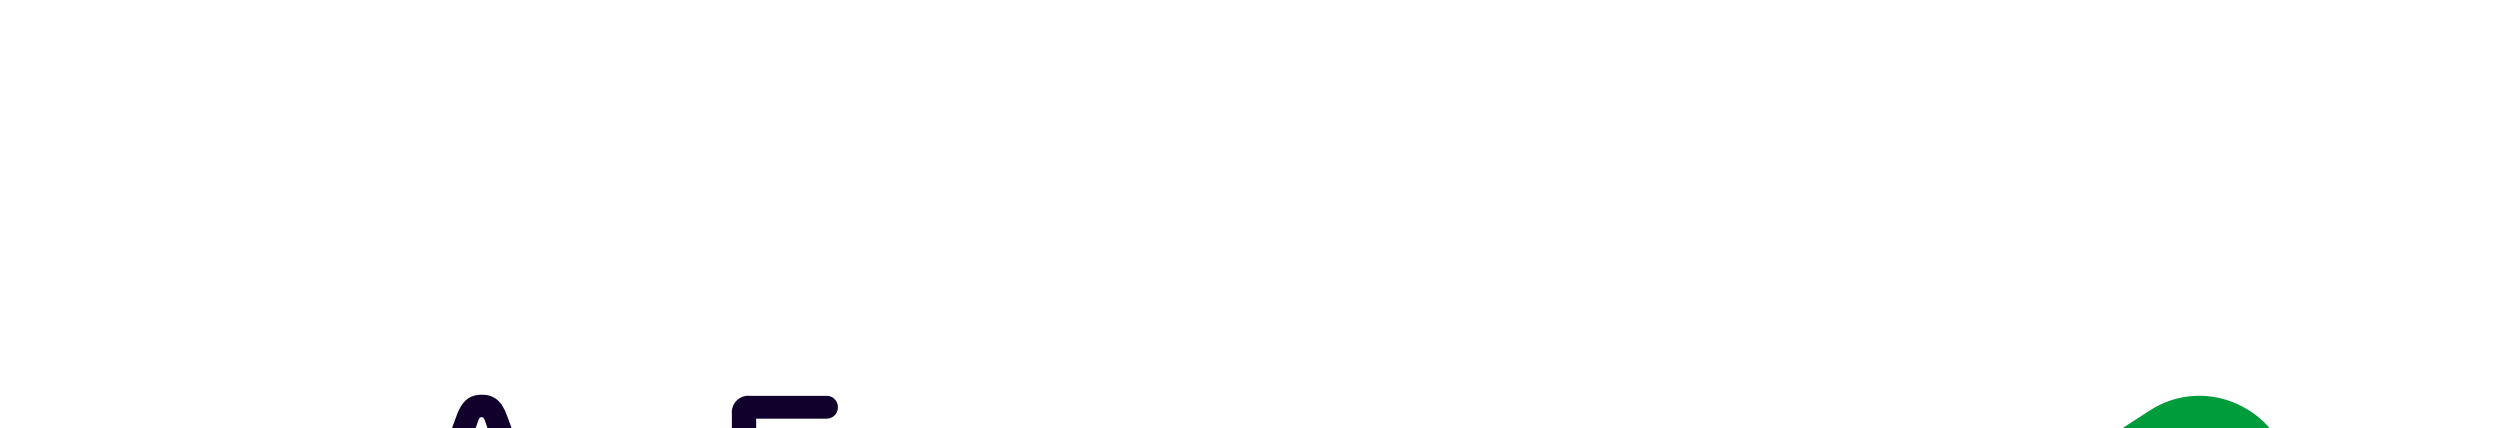
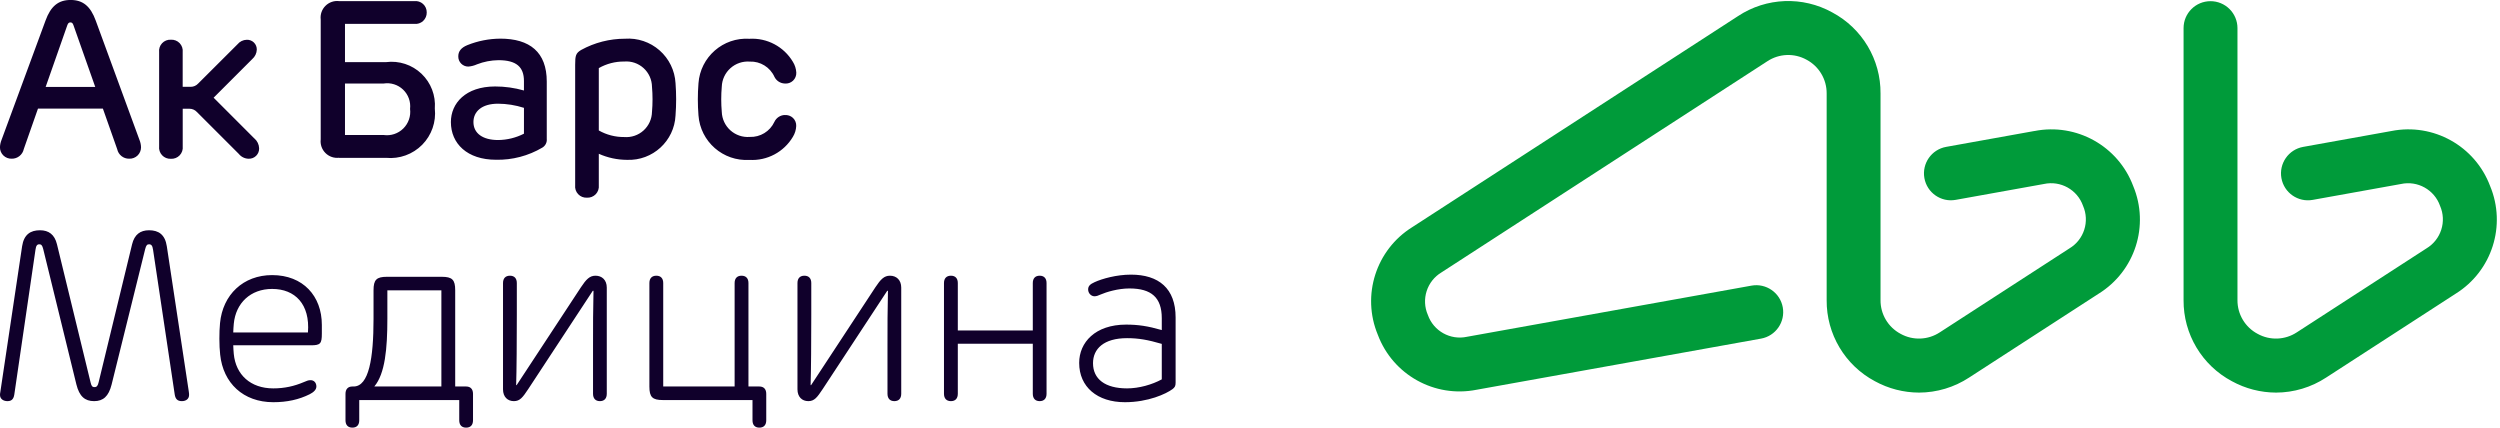
<svg xmlns="http://www.w3.org/2000/svg" width="152px" height="26px" viewBox="0 0 152 26" version="1.1">
  <g id="TV" stroke="none" stroke-width="1" fill="none" fill-rule="evenodd">
-     <g id="TV_DOCTOR">
+     <g id="TV_DOCTOR" transform="translate(-25, -24)">
      <g id="Header">
        <g id="Bg">
          <g id="Logo" transform="translate(24, 23)">
            <path d="M124.691,8.965 L119.325,9.93 C118.435,10.09 117.844,10.94 118.003,11.83 C118.163,12.72 119.013,13.311 119.903,13.152 L125.269,12.187 C126.283,11.966 127.303,12.534 127.648,13.513 C128.064,14.463 127.708,15.574 126.818,16.105 L118.942,21.205 C118.226,21.677 117.307,21.713 116.556,21.297 C115.798,20.894 115.328,20.103 115.336,19.245 L115.336,6.686 C115.353,4.625 114.223,2.726 112.405,1.757 C110.603,0.758 108.395,0.842 106.675,1.977 L86.866,14.81 C84.66,16.184 83.773,18.954 84.771,21.354 C85.683,23.787 88.222,25.202 90.771,24.698 L108.071,21.588 C108.961,21.428 109.552,20.578 109.393,19.688 C109.233,18.798 108.383,18.207 107.493,18.366 L90.193,21.476 C89.18,21.697 88.16,21.129 87.815,20.151 C87.399,19.201 87.756,18.089 88.647,17.558 L108.455,4.724 C109.171,4.252 110.091,4.216 110.841,4.632 C111.598,5.036 112.068,5.827 112.061,6.685 L112.061,19.248 C112.044,21.308 113.174,23.208 114.992,24.177 C115.815,24.629 116.739,24.867 117.678,24.87 C118.76,24.867 119.817,24.549 120.722,23.956 L128.598,18.856 C130.81,17.485 131.7,14.712 130.698,12.31 C129.785,9.878 127.247,8.463 124.698,8.966 M152.398,12.31 C151.486,9.877 148.947,8.462 146.398,8.966 L141.032,9.931 C140.142,10.091 139.551,10.941 139.71,11.831 C139.87,12.721 140.72,13.312 141.61,13.153 L146.976,12.188 C147.989,11.967 149.009,12.535 149.354,13.513 C149.77,14.462 149.415,15.573 148.525,16.105 L140.648,21.205 C139.932,21.677 139.013,21.713 138.262,21.297 C137.504,20.896 137.032,20.106 137.038,19.248 L137.038,2.709 C137.038,2.274 136.865,1.858 136.557,1.551 C136.25,1.244 135.833,1.071 135.398,1.072 C134.494,1.072 133.761,1.805 133.761,2.709 L133.761,19.248 C133.746,21.31 134.878,23.209 136.698,24.177 C137.522,24.629 138.445,24.867 139.385,24.87 C140.467,24.867 141.524,24.549 142.429,23.956 L150.306,18.856 C152.513,17.481 153.399,14.709 152.398,12.309" id="path48" fill="#009B3A" fill-rule="nonzero" />
            <path d="M48.715,7.992 C48.443,8 48.199,8.161 48.084,8.408 C47.815,8.988 47.223,9.35 46.584,9.325 C46.155,9.358 45.731,9.214 45.41,8.927 C45.089,8.64 44.899,8.234 44.884,7.804 C44.84,7.293 44.84,6.78 44.884,6.269 C44.899,5.839 45.089,5.433 45.41,5.146 C45.731,4.858 46.154,4.713 46.584,4.745 C47.225,4.719 47.818,5.084 48.084,5.668 C48.201,5.912 48.445,6.07 48.715,6.078 C48.899,6.096 49.082,6.033 49.217,5.905 C49.351,5.778 49.423,5.598 49.415,5.413 C49.402,5.181 49.331,4.955 49.207,4.758 C48.658,3.835 47.639,3.295 46.567,3.358 C44.964,3.255 43.579,4.466 43.467,6.068 C43.416,6.714 43.416,7.363 43.467,8.009 C43.581,9.611 44.964,10.822 46.567,10.722 C47.642,10.785 48.662,10.242 49.21,9.316 C49.331,9.118 49.4,8.893 49.41,8.661 C49.418,8.476 49.346,8.296 49.212,8.169 C49.077,8.042 48.894,7.979 48.71,7.997 L48.715,7.992 Z M21.61,10.597 L24.475,10.597 C25.289,10.676 26.095,10.383 26.67,9.802 C27.244,9.22 27.526,8.41 27.437,7.597 C27.499,6.806 27.201,6.03 26.627,5.483 C26.052,4.936 25.262,4.676 24.475,4.777 L21.975,4.777 L21.975,2.453 L26.186,2.453 C26.383,2.474 26.579,2.41 26.725,2.276 C26.87,2.141 26.951,1.951 26.945,1.753 C26.947,1.557 26.866,1.37 26.72,1.239 C26.575,1.108 26.38,1.046 26.186,1.068 L21.617,1.068 C21.311,1.031 21.005,1.137 20.787,1.356 C20.568,1.574 20.462,1.88 20.499,2.186 L20.499,9.473 C20.462,9.779 20.568,10.085 20.787,10.303 C21.005,10.522 21.311,10.628 21.617,10.591 L21.61,10.597 Z M21.973,6.078 L24.323,6.078 C24.756,6.01 25.195,6.148 25.511,6.451 C25.827,6.754 25.983,7.188 25.932,7.623 C25.988,8.062 25.835,8.503 25.52,8.814 C25.204,9.125 24.762,9.271 24.323,9.208 L21.975,9.208 L21.975,6.079 L21.973,6.078 Z M38.999,3.354 C38.068,3.354 37.152,3.588 36.336,4.036 C36.007,4.231 35.97,4.385 35.97,4.936 L35.97,12.26 C35.947,12.46 36.014,12.659 36.152,12.805 C36.289,12.952 36.484,13.03 36.685,13.019 C36.886,13.031 37.083,12.953 37.222,12.807 C37.361,12.661 37.429,12.461 37.407,12.26 L37.407,10.35 C37.947,10.592 38.531,10.717 39.123,10.719 C40.681,10.781 41.997,9.576 42.072,8.019 C42.122,7.365 42.122,6.708 42.072,6.054 C42.028,5.286 41.678,4.569 41.1,4.061 C40.523,3.554 39.766,3.299 38.999,3.354 Z M40.641,7.804 C40.633,8.235 40.447,8.644 40.127,8.934 C39.808,9.223 39.382,9.367 38.952,9.332 C38.411,9.337 37.878,9.199 37.407,8.932 L37.407,5.141 C37.877,4.873 38.411,4.735 38.952,4.741 C39.383,4.705 39.809,4.85 40.129,5.14 C40.449,5.43 40.634,5.84 40.641,6.272 C40.685,6.783 40.685,7.296 40.641,7.807 L40.641,7.804 Z M31.41,3.35 C30.727,3.355 30.051,3.488 29.418,3.743 C29.028,3.902 28.861,4.129 28.864,4.431 C28.861,4.594 28.924,4.751 29.038,4.867 C29.153,4.983 29.309,5.049 29.472,5.048 C29.655,5.034 29.835,4.987 30.002,4.911 C30.417,4.75 30.857,4.665 31.302,4.659 C32.402,4.659 32.856,5.075 32.856,5.928 L32.856,6.502 C32.287,6.34 31.699,6.257 31.107,6.257 C29.297,6.257 28.414,7.288 28.414,8.42 C28.414,9.729 29.405,10.713 31.157,10.713 C32.146,10.734 33.122,10.478 33.974,9.975 C34.161,9.864 34.267,9.654 34.243,9.438 L34.243,5.959 C34.243,4.169 33.212,3.349 31.412,3.349 L31.41,3.35 Z M32.856,9.128 C32.369,9.377 31.832,9.509 31.285,9.514 C30.362,9.514 29.785,9.114 29.785,8.42 C29.785,7.792 30.279,7.305 31.279,7.305 C31.815,7.308 32.347,7.393 32.857,7.557 L32.856,9.128 Z M16.466,9.42 L13.988,6.94 L16.338,4.59 C16.505,4.446 16.605,4.239 16.613,4.018 C16.617,3.856 16.554,3.699 16.438,3.585 C16.322,3.472 16.164,3.411 16.002,3.418 C15.782,3.423 15.575,3.525 15.437,3.696 L13.049,6.079 C12.932,6.207 12.767,6.28 12.594,6.279 L12.107,6.279 L12.107,4.173 C12.13,3.973 12.063,3.772 11.925,3.626 C11.786,3.479 11.589,3.402 11.388,3.414 C11.188,3.403 10.993,3.481 10.855,3.628 C10.718,3.774 10.652,3.974 10.675,4.173 L10.675,9.893 C10.652,10.093 10.718,10.293 10.856,10.44 C10.993,10.587 11.189,10.665 11.39,10.655 C11.592,10.666 11.788,10.588 11.927,10.441 C12.065,10.294 12.132,10.094 12.109,9.893 L12.109,7.611 L12.517,7.611 C12.69,7.61 12.856,7.683 12.973,7.811 L15.521,10.359 C15.666,10.539 15.883,10.646 16.114,10.651 C16.285,10.658 16.452,10.594 16.573,10.473 C16.695,10.353 16.761,10.187 16.755,10.016 C16.747,9.784 16.642,9.567 16.466,9.416 L16.466,9.42 Z M9.575,9.958 C9.571,9.798 9.537,9.64 9.475,9.493 L6.822,2.257 C6.503,1.374 6.036,0.998 5.294,0.998 C4.552,0.998 4.085,1.374 3.766,2.257 L1.097,9.497 C1.036,9.644 1.002,9.802 0.997,9.961 C0.998,10.148 1.074,10.327 1.209,10.456 C1.344,10.586 1.525,10.655 1.712,10.649 C2.066,10.655 2.375,10.408 2.447,10.061 L3.31,7.601 L7.255,7.601 L8.125,10.068 C8.198,10.411 8.503,10.655 8.854,10.649 C9.042,10.657 9.225,10.587 9.362,10.457 C9.498,10.327 9.575,10.146 9.575,9.958 Z M3.775,6.287 L5.09,2.54 C5.14,2.409 5.184,2.362 5.281,2.362 C5.378,2.362 5.422,2.409 5.469,2.54 L6.791,6.287 L3.775,6.287 Z" id="path52" fill="#10002B" fill-rule="nonzero" />
            <path d="M1.451,25.389 C1.652,25.389 1.82,25.315 1.869,24.991 L3.157,16.185 C3.193,15.927 3.259,15.853 3.394,15.853 C3.505,15.853 3.571,15.91 3.628,16.144 L5.645,24.376 C5.825,25.098 6.158,25.389 6.723,25.389 C7.273,25.389 7.605,25.098 7.785,24.384 L9.827,16.144 C9.884,15.91 9.95,15.853 10.061,15.853 C10.196,15.853 10.27,15.927 10.306,16.185 L11.623,24.983 C11.664,25.249 11.782,25.389 12.057,25.389 C12.303,25.389 12.496,25.258 12.496,25.012 C12.496,24.946 12.492,24.88 12.475,24.782 L11.143,15.976 C11.036,15.258 10.639,15 10.061,15 C9.532,15 9.175,15.258 9.031,15.853 L6.998,24.237 C6.949,24.442 6.896,24.536 6.744,24.536 C6.592,24.536 6.555,24.442 6.506,24.245 L4.464,15.853 C4.321,15.258 3.96,15 3.431,15 C2.853,15 2.455,15.258 2.345,15.968 L1.016,24.86 C1.008,24.897 1,24.946 1,25.012 C1,25.258 1.209,25.389 1.451,25.389 Z M17.546,17.726 C15.788,17.726 14.541,18.919 14.377,20.649 C14.324,21.191 14.324,22.015 14.386,22.56 C14.566,24.29 15.788,25.454 17.616,25.454 C18.457,25.454 19.174,25.295 19.826,24.971 C20.056,24.852 20.244,24.7 20.236,24.483 C20.228,24.261 20.084,24.114 19.883,24.114 C19.736,24.114 19.65,24.159 19.469,24.233 C18.891,24.479 18.297,24.614 17.616,24.614 C16.23,24.614 15.337,23.782 15.214,22.523 C15.201,22.355 15.185,22.183 15.181,21.994 L19.904,21.994 C20.482,21.994 20.568,21.892 20.568,21.285 L20.568,20.752 C20.568,19.001 19.428,17.726 17.546,17.726 Z M19.723,21.215 L15.181,21.215 C15.185,21.027 15.201,20.85 15.214,20.686 C15.333,19.428 16.23,18.567 17.546,18.567 C18.936,18.567 19.859,19.493 19.723,21.215 Z M29.341,24.499 L28.676,24.499 L28.676,18.645 C28.676,18.009 28.496,17.829 27.856,17.829 L24.527,17.829 C23.892,17.829 23.711,18.009 23.711,18.645 L23.711,20.387 C23.711,22.785 23.429,24.499 22.498,24.499 L22.424,24.499 C22.158,24.499 22.006,24.659 22.006,24.946 L22.006,26.553 C22.006,26.844 22.158,27 22.424,27 C22.691,27 22.842,26.844 22.842,26.553 L22.842,25.323 L28.25,25.323 C28.254,25.323 28.254,25.323 28.254,25.323 L28.262,25.323 L28.922,25.323 L28.922,26.553 C28.922,26.844 29.074,27 29.341,27 C29.607,27 29.759,26.844 29.759,26.553 L29.759,24.946 C29.759,24.659 29.607,24.499 29.341,24.499 Z M24.552,20.375 L24.552,18.653 L27.836,18.653 L27.836,24.499 L23.757,24.499 C24.413,23.724 24.552,22.199 24.552,20.375 Z M37.208,17.763 C36.851,17.763 36.642,17.981 36.322,18.464 L32.411,24.417 L32.382,24.417 C32.411,23.573 32.423,21.597 32.423,20.141 L32.423,18.21 C32.423,17.923 32.272,17.763 32.005,17.763 C31.735,17.763 31.583,17.923 31.583,18.21 L31.583,24.671 C31.583,25.135 31.866,25.389 32.243,25.389 C32.612,25.389 32.78,25.163 33.12,24.651 L37.04,18.682 L37.085,18.682 C37.056,19.768 37.056,20.859 37.056,22.023 L37.056,24.938 C37.056,25.229 37.208,25.389 37.474,25.389 C37.741,25.389 37.892,25.229 37.892,24.938 L37.892,18.485 C37.892,18.022 37.597,17.763 37.208,17.763 Z M47.17,24.499 L47.162,24.499 L46.506,24.499 L46.506,18.21 C46.506,17.923 46.354,17.763 46.084,17.763 C45.817,17.763 45.665,17.923 45.665,18.21 L45.665,24.499 L41.324,24.499 L41.324,18.21 C41.324,17.923 41.172,17.763 40.906,17.763 C40.635,17.763 40.483,17.923 40.483,18.21 L40.483,24.507 C40.483,25.143 40.668,25.323 41.303,25.323 L45.694,25.323 L45.702,25.323 L46.752,25.323 L46.752,26.553 C46.752,26.844 46.903,27 47.17,27 C47.436,27 47.588,26.844 47.588,26.553 L47.588,24.946 C47.588,24.659 47.436,24.499 47.17,24.499 Z M55.111,17.763 C54.754,17.763 54.545,17.981 54.225,18.464 L50.314,24.417 L50.285,24.417 C50.314,23.573 50.326,21.597 50.326,20.141 L50.326,18.21 C50.326,17.923 50.174,17.763 49.908,17.763 C49.637,17.763 49.486,17.923 49.486,18.21 L49.486,24.671 C49.486,25.135 49.769,25.389 50.146,25.389 C50.515,25.389 50.683,25.163 51.023,24.651 L54.943,18.682 L54.988,18.682 C54.959,19.768 54.959,20.859 54.959,22.023 L54.959,24.938 C54.959,25.229 55.111,25.389 55.377,25.389 C55.644,25.389 55.795,25.229 55.795,24.938 L55.795,18.485 C55.795,18.022 55.5,17.763 55.111,17.763 Z M64.212,17.763 C63.945,17.763 63.794,17.923 63.794,18.21 L63.794,21.092 L59.235,21.092 L59.235,18.21 C59.235,17.923 59.083,17.763 58.817,17.763 C58.546,17.763 58.394,17.923 58.394,18.21 L58.394,24.938 C58.394,25.229 58.546,25.389 58.817,25.389 C59.083,25.389 59.235,25.229 59.235,24.938 L59.235,21.9 L63.794,21.9 L63.794,24.938 C63.794,25.229 63.945,25.389 64.212,25.389 C64.478,25.389 64.63,25.229 64.63,24.938 L64.63,18.21 C64.63,17.923 64.478,17.763 64.212,17.763 Z M69.394,25.454 C70.812,25.454 71.899,24.946 72.288,24.659 C72.432,24.548 72.477,24.47 72.477,24.265 L72.477,20.301 C72.477,18.53 71.444,17.698 69.763,17.698 C68.889,17.698 68.012,17.944 67.557,18.153 C67.282,18.276 67.151,18.391 67.159,18.616 C67.168,18.833 67.34,19.014 67.549,19.014 C67.651,19.014 67.783,18.973 67.906,18.911 C68.266,18.755 68.976,18.538 69.668,18.538 C71.001,18.538 71.636,19.087 71.636,20.346 L71.636,21.068 C70.784,20.822 70.189,20.736 69.468,20.736 C67.586,20.736 66.614,21.822 66.614,23.064 C66.614,24.528 67.717,25.454 69.394,25.454 Z M69.525,24.614 C68.192,24.614 67.455,24.048 67.455,23.081 C67.455,22.211 68.106,21.56 69.525,21.56 C70.218,21.56 70.796,21.662 71.636,21.908 L71.636,24.065 C71.05,24.384 70.255,24.614 69.525,24.614 Z" id="path6" fill="#10002B" />
          </g>
        </g>
      </g>
    </g>
  </g>
</svg>
